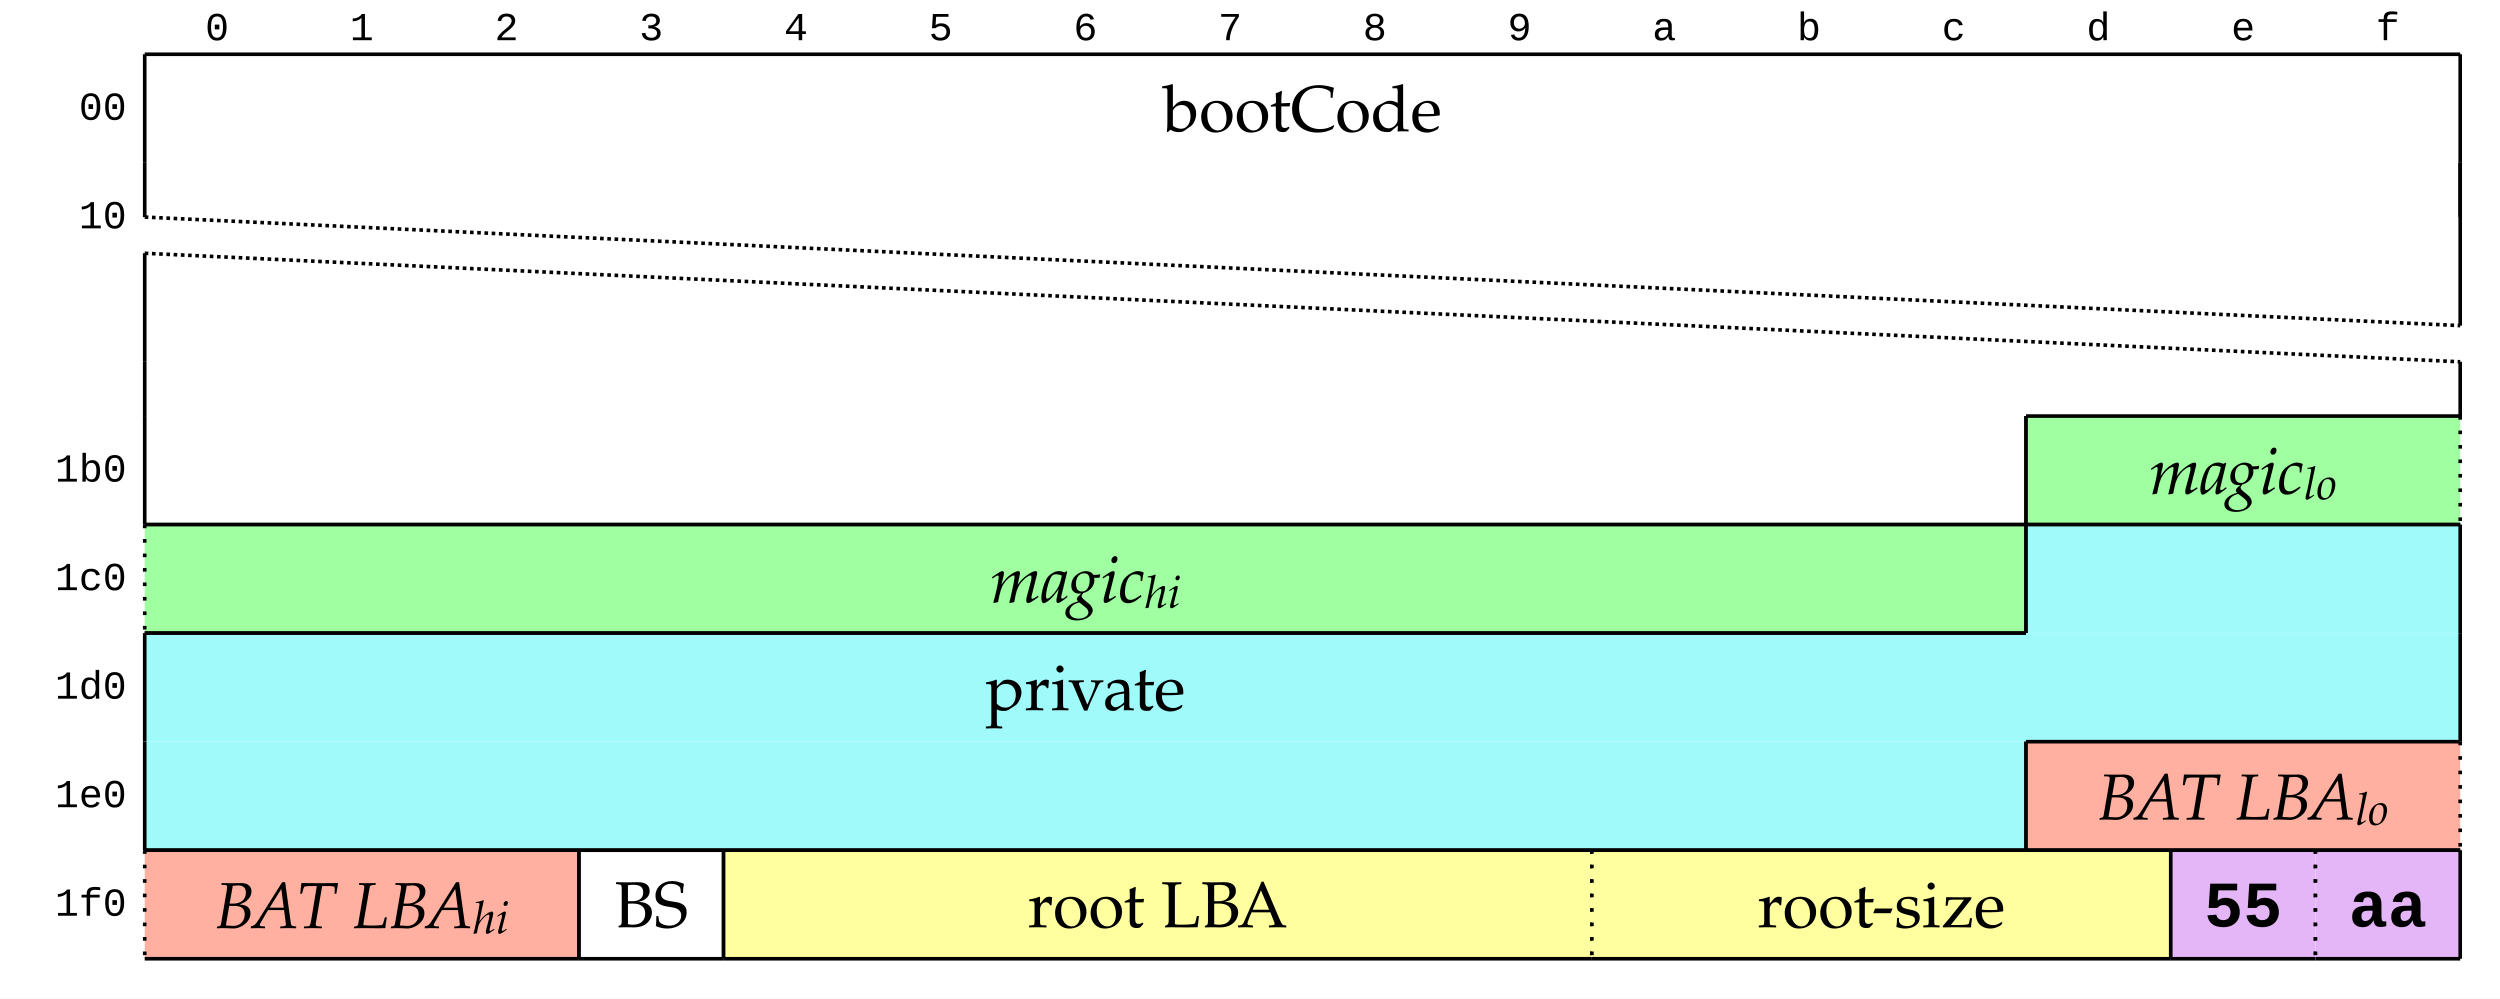
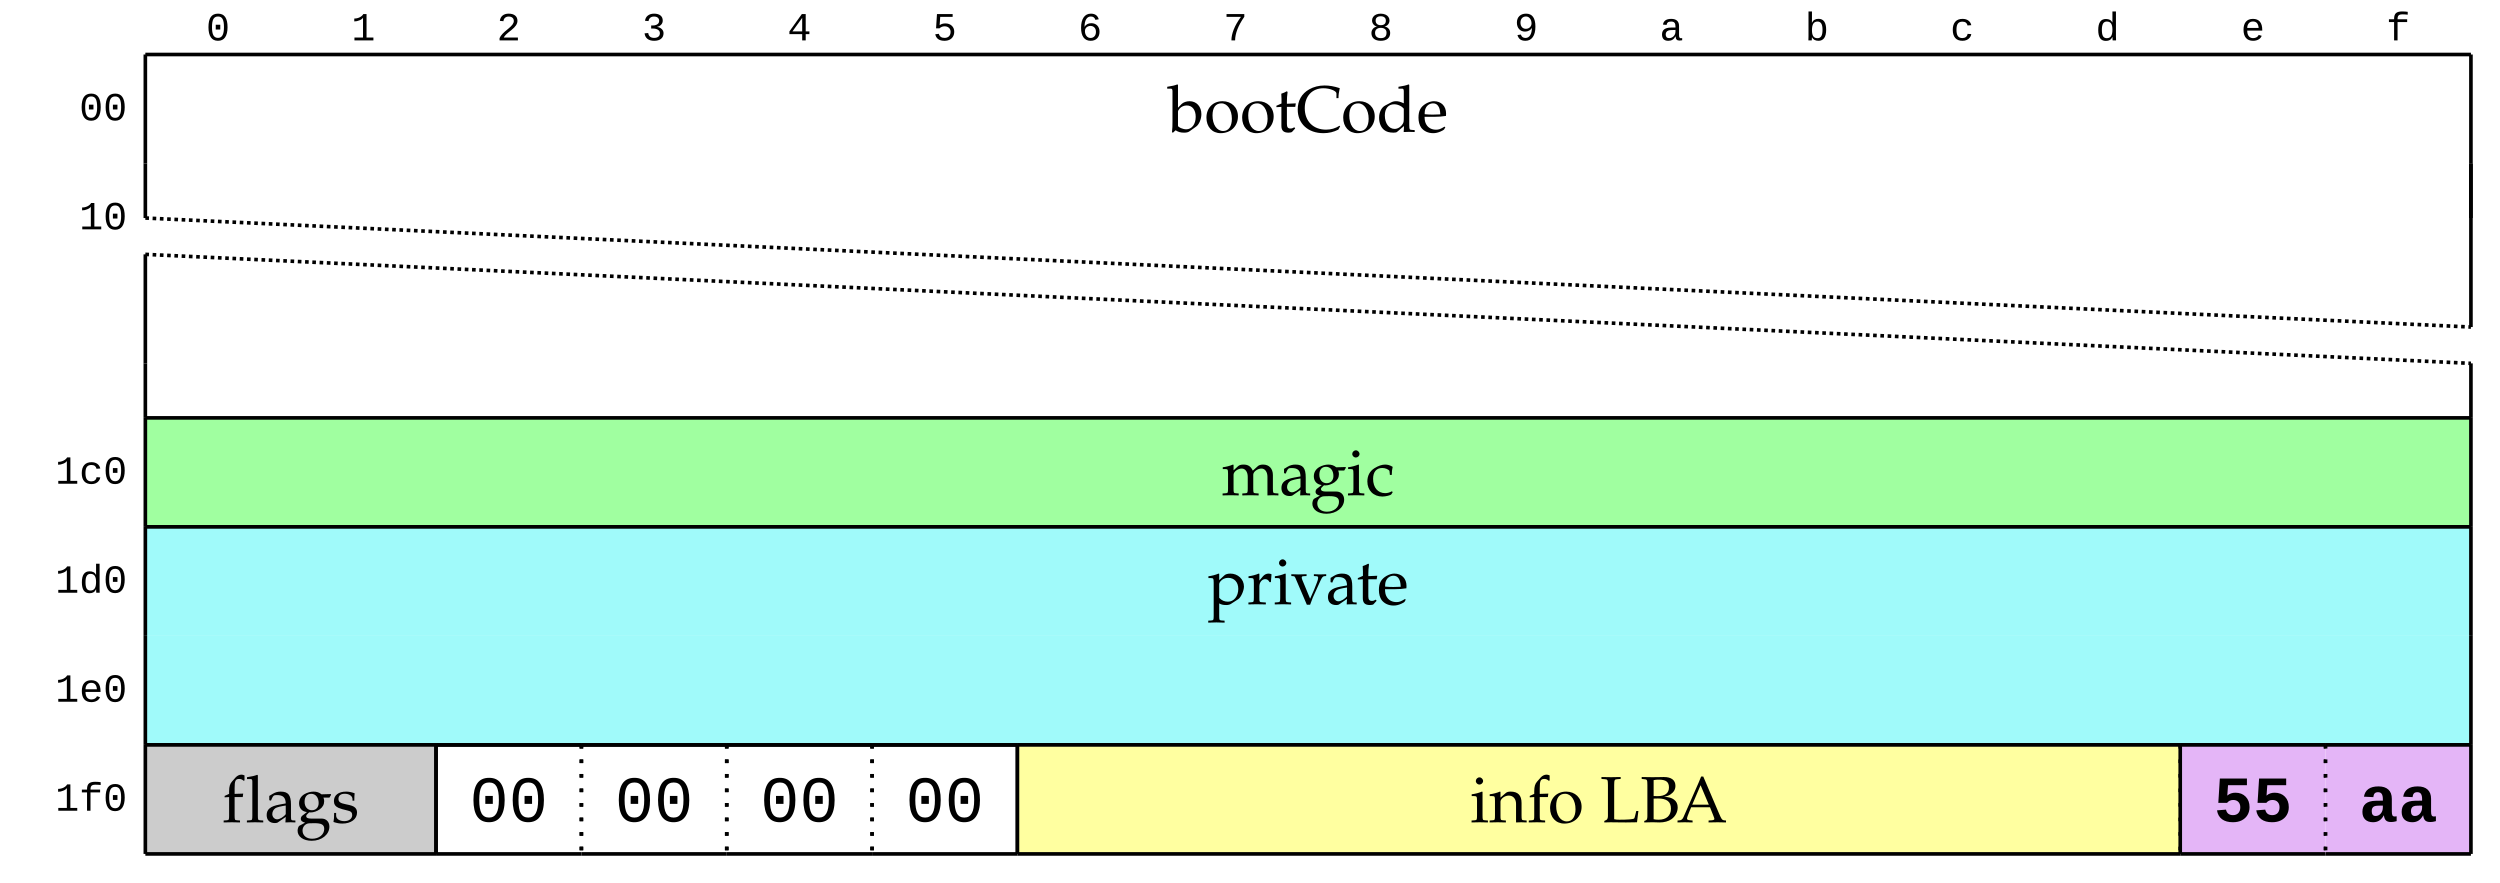
- <svg xmlns="http://www.w3.org/2000/svg" version="1.0" width="691" height="276" viewBox="0 0 691 276">
+ <svg xmlns="http://www.w3.org/2000/svg" version="1.0" style="background-color: white" width="688" height="243" viewBox="0 0 688 243">
  <rect width="100%" height="100%" fill="white" />
  <text x="60" y="8" font-family="Courier New, monospace" font-size="11" dominant-baseline="middle" text-anchor="middle">0</text>
  <text x="100" y="8" font-family="Courier New, monospace" font-size="11" dominant-baseline="middle" text-anchor="middle">1</text>
  <text x="140" y="8" font-family="Courier New, monospace" font-size="11" dominant-baseline="middle" text-anchor="middle">2</text>
  <text x="180" y="8" font-family="Courier New, monospace" font-size="11" dominant-baseline="middle" text-anchor="middle">3</text>
  <text x="220" y="8" font-family="Courier New, monospace" font-size="11" dominant-baseline="middle" text-anchor="middle">4</text>
  <text x="260" y="8" font-family="Courier New, monospace" font-size="11" dominant-baseline="middle" text-anchor="middle">5</text>
  <text x="300" y="8" font-family="Courier New, monospace" font-size="11" dominant-baseline="middle" text-anchor="middle">6</text>
  <text x="340" y="8" font-family="Courier New, monospace" font-size="11" dominant-baseline="middle" text-anchor="middle">7</text>
  <text x="380" y="8" font-family="Courier New, monospace" font-size="11" dominant-baseline="middle" text-anchor="middle">8</text>
  <text x="420" y="8" font-family="Courier New, monospace" font-size="11" dominant-baseline="middle" text-anchor="middle">9</text>
  <text x="460" y="8" font-family="Courier New, monospace" font-size="11" dominant-baseline="middle" text-anchor="middle">a</text>
  <text x="500" y="8" font-family="Courier New, monospace" font-size="11" dominant-baseline="middle" text-anchor="middle">b</text>
  <text x="540" y="8" font-family="Courier New, monospace" font-size="11" dominant-baseline="middle" text-anchor="middle">c</text>
  <text x="580" y="8" font-family="Courier New, monospace" font-size="11" dominant-baseline="middle" text-anchor="middle">d</text>
  <text x="620" y="8" font-family="Courier New, monospace" font-size="11" dominant-baseline="middle" text-anchor="middle">e</text>
  <text x="660" y="8" font-family="Courier New, monospace" font-size="11" dominant-baseline="middle" text-anchor="middle">f</text>
  <line x1="40" y1="15" x2="680" y2="15" stroke="#000000" stroke-width="1" />
  <line x1="680" y1="15" x2="680" y2="45" stroke="#000000" stroke-width="1" />
  <line x1="40" y1="15" x2="40" y2="45" stroke="#000000" stroke-width="1" />
  <text font-size="18" font-family="Palatino, Georgia, Times New Roman, serif" x="360" y="31" text-anchor="middle" dominant-baseline="middle">bootCode</text>
  <text font-size="11" font-family="Courier New, monospace" font-style="normal" dominant-baseline="middle" x="35" y="30" text-anchor="end">00</text>
  <text font-size="11" font-family="Courier New, monospace" font-style="normal" dominant-baseline="middle" x="35" y="60" text-anchor="end">10</text>
  <line x1="40" y1="45" x2="40" y2="60" stroke="#000000" stroke-width="1" />
  <line x1="680" y1="45" x2="680" y2="60" stroke="#000000" stroke-width="1" />
  <line stroke-dasharray="1,1" x1="40" y1="60" x2="680" y2="90" stroke="#000000" stroke-width="1" />
  <line x1="680" y1="45" x2="680" y2="90" stroke="#000000" stroke-width="1" />
  <line stroke-dasharray="1,1" x1="40" y1="70" x2="680" y2="100" stroke="#000000" stroke-width="1" />
  <line x1="40" y1="70" x2="40" y2="100" stroke="#000000" stroke-width="1" />
  <line x1="40" y1="100" x2="40" y2="115" stroke="#000000" stroke-width="1" />
  <line x1="680" y1="100" x2="680" y2="115" stroke="#000000" stroke-width="1" />
  <text font-size="18" font-family="Palatino, Georgia, Times New Roman, serif" x="35" y="130" text-anchor="end" />
-   <line x1="40" y1="145" x2="560" y2="145" stroke="#000000" stroke-width="1" />
-   <line x1="560" y1="115" x2="560" y2="145" stroke="#000000" stroke-width="1" />
+   <rect x="40" y="115" height="30" width="640" fill="#a0ffa0" />
+   <line x1="40" y1="115" x2="680" y2="115" stroke="#000000" stroke-width="1" />
+   <line x1="40" y1="145" x2="680" y2="145" stroke="#000000" stroke-width="1" />
+   <line x1="680" y1="115" x2="680" y2="145" stroke="#000000" stroke-width="1" />
  <line x1="40" y1="115" x2="40" y2="145" stroke="#000000" stroke-width="1" />
-   <rect x="560" y="115" height="30" width="120" fill="#a0ffa0" />
-   <line x1="560" y1="115" x2="680" y2="115" stroke="#000000" stroke-width="1" />
-   <line x1="560" y1="145" x2="680" y2="145" stroke="#000000" stroke-width="1" />
-   <line stroke-dasharray="1,3" x1="680" y1="115" x2="680" y2="145" stroke="#000000" stroke-width="1" />
-   <line x1="560" y1="115" x2="560" y2="145" stroke="#000000" stroke-width="1" />
-   <text font-size="18" font-family="Palatino, Georgia, Times New Roman, serif" font-style="italic" x="620" y="131" text-anchor="middle" dominant-baseline="middle">magic<tspan font-size="70%" dy="0.5ex" dominant-baseline="middle">lo</tspan>
-   </text>
-   <text font-size="11" font-family="Courier New, monospace" font-style="normal" dominant-baseline="middle" x="35" y="130" text-anchor="end">1b0</text>
-   <text font-size="11" font-family="Courier New, monospace" font-style="normal" dominant-baseline="middle" x="35" y="160" text-anchor="end">1c0</text>
-   <rect x="40" y="145" height="30" width="520" fill="#a0ffa0" />
-   <line x1="40" y1="145" x2="560" y2="145" stroke="#000000" stroke-width="1" />
-   <line x1="40" y1="175" x2="560" y2="175" stroke="#000000" stroke-width="1" />
-   <line x1="560" y1="145" x2="560" y2="175" stroke="#000000" stroke-width="1" />
-   <line stroke-dasharray="1,3" x1="40" y1="145" x2="40" y2="175" stroke="#000000" stroke-width="1" />
-   <text font-size="18" font-family="Palatino, Georgia, Times New Roman, serif" font-style="italic" x="300" y="161" text-anchor="middle" dominant-baseline="middle">magic<tspan font-size="70%" dy="0.5ex" dominant-baseline="middle">hi</tspan>
-   </text>
-   <rect x="560" y="145" height="30" width="120" fill="#a0fafa" />
-   <line x1="560" y1="145" x2="680" y2="145" stroke="#000000" stroke-width="1" />
+   <text font-size="18" font-family="Palatino, Georgia, Times New Roman, serif" x="360" y="131" text-anchor="middle" dominant-baseline="middle">magic</text>
+   <text font-size="11" font-family="Courier New, monospace" font-style="normal" dominant-baseline="middle" x="35" y="130" text-anchor="end">1c0</text>
+   <text font-size="11" font-family="Courier New, monospace" font-style="normal" dominant-baseline="middle" x="35" y="160" text-anchor="end">1d0</text>
+   <rect x="40" y="145" height="30" width="640" fill="#a0fafa" />
+   <line x1="40" y1="145" x2="680" y2="145" stroke="#000000" stroke-width="1" />
  <line x1="680" y1="145" x2="680" y2="175" stroke="#000000" stroke-width="1" />
-   <line x1="560" y1="145" x2="560" y2="175" stroke="#000000" stroke-width="1" />
-   <text font-size="11" font-family="Courier New, monospace" font-style="normal" dominant-baseline="middle" x="35" y="190" text-anchor="end">1d0</text>
-   <rect x="40" y="175" height="30" width="520" fill="#a0fafa" />
-   <line x1="40" y1="175" x2="560" y2="175" stroke="#000000" stroke-width="1" />
+   <line x1="40" y1="145" x2="40" y2="175" stroke="#000000" stroke-width="1" />
+   <text font-size="18" font-family="Palatino, Georgia, Times New Roman, serif" x="360" y="161" text-anchor="middle" dominant-baseline="middle">private</text>
+   <text font-size="11" font-family="Courier New, monospace" font-style="normal" dominant-baseline="middle" x="35" y="190" text-anchor="end">1e0</text>
+   <rect x="40" y="175" height="30" width="640" fill="#a0fafa" />
+   <line x1="40" y1="205" x2="680" y2="205" stroke="#000000" stroke-width="1" />
+   <line x1="680" y1="175" x2="680" y2="205" stroke="#000000" stroke-width="1" />
  <line x1="40" y1="175" x2="40" y2="205" stroke="#000000" stroke-width="1" />
-   <text font-size="18" font-family="Palatino, Georgia, Times New Roman, serif" x="300" y="191" text-anchor="middle" dominant-baseline="middle">private</text>
-   <rect x="560" y="175" height="30" width="120" fill="#a0fafa" />
-   <line x1="680" y1="175" x2="680" y2="205" stroke="#000000" stroke-width="1" />
-   <text font-size="11" font-family="Courier New, monospace" font-style="normal" dominant-baseline="middle" x="35" y="220" text-anchor="end">1e0</text>
-   <rect x="40" y="205" height="30" width="520" fill="#a0fafa" />
-   <line x1="40" y1="235" x2="560" y2="235" stroke="#000000" stroke-width="1" />
-   <line x1="560" y1="205" x2="560" y2="235" stroke="#000000" stroke-width="1" />
+   <text font-size="11" font-family="Courier New, monospace" font-style="normal" dominant-baseline="middle" x="35" y="220" text-anchor="end">1f0</text>
+   <rect x="40" y="205" height="30" width="80" fill="#cccccc" />
+   <line x1="40" y1="205" x2="120" y2="205" stroke="#000000" stroke-width="1" />
+   <line x1="40" y1="235" x2="120" y2="235" stroke="#000000" stroke-width="1" />
+   <line x1="120" y1="205" x2="120" y2="235" stroke="#000000" stroke-width="1" />
  <line x1="40" y1="205" x2="40" y2="235" stroke="#000000" stroke-width="1" />
-   <rect x="560" y="205" height="30" width="120" fill="#ffb0a0" />
-   <line x1="560" y1="205" x2="680" y2="205" stroke="#000000" stroke-width="1" />
-   <line x1="560" y1="235" x2="680" y2="235" stroke="#000000" stroke-width="1" />
-   <line stroke-dasharray="1,3" x1="680" y1="205" x2="680" y2="235" stroke="#000000" stroke-width="1" />
-   <line x1="560" y1="205" x2="560" y2="235" stroke="#000000" stroke-width="1" />
-   <text font-size="18" font-family="Palatino, Georgia, Times New Roman, serif" font-style="italic" x="620" y="221" text-anchor="middle" dominant-baseline="middle">BAT LBA<tspan font-size="70%" dy="0.5ex" dominant-baseline="middle">lo</tspan>
-   </text>
-   <text font-size="11" font-family="Courier New, monospace" font-style="normal" dominant-baseline="middle" x="35" y="250" text-anchor="end">1f0</text>
-   <rect x="40" y="235" height="30" width="120" fill="#ffb0a0" />
-   <line x1="40" y1="235" x2="160" y2="235" stroke="#000000" stroke-width="1" />
-   <line x1="40" y1="265" x2="160" y2="265" stroke="#000000" stroke-width="1" />
-   <line x1="160" y1="235" x2="160" y2="265" stroke="#000000" stroke-width="1" />
-   <line stroke-dasharray="1,3" x1="40" y1="235" x2="40" y2="265" stroke="#000000" stroke-width="1" />
-   <text font-size="18" font-family="Palatino, Georgia, Times New Roman, serif" font-style="italic" x="100" y="251" text-anchor="middle" dominant-baseline="middle">BAT LBA<tspan font-size="70%" dy="0.5ex" dominant-baseline="middle">hi</tspan>
-   </text>
+   <text font-size="18" font-family="Palatino, Georgia, Times New Roman, serif" x="80" y="221" text-anchor="middle" dominant-baseline="middle">flags</text>
+   <line x1="120" y1="205" x2="160" y2="205" stroke="#000000" stroke-width="1" />
+   <line x1="120" y1="235" x2="160" y2="235" stroke="#000000" stroke-width="1" />
+   <line stroke-dasharray="1,3" x1="160" y1="205" x2="160" y2="235" stroke="#000000" stroke-width="1" />
+   <line x1="120" y1="205" x2="120" y2="235" stroke="#000000" stroke-width="1" />
+   <text font-size="18" font-family="Courier New, monospace" x="140" y="221" text-anchor="middle" dominant-baseline="middle">00</text>
+   <line x1="160" y1="205" x2="200" y2="205" stroke="#000000" stroke-width="1" />
  <line x1="160" y1="235" x2="200" y2="235" stroke="#000000" stroke-width="1" />
-   <line x1="160" y1="265" x2="200" y2="265" stroke="#000000" stroke-width="1" />
-   <line x1="200" y1="235" x2="200" y2="265" stroke="#000000" stroke-width="1" />
-   <line x1="160" y1="235" x2="160" y2="265" stroke="#000000" stroke-width="1" />
-   <text font-size="18" font-family="Palatino, Georgia, Times New Roman, serif" x="180" y="251" text-anchor="middle" dominant-baseline="middle">BS</text>
-   <rect x="200" y="235" height="30" width="240" fill="#ffffa0" />
-   <line x1="200" y1="235" x2="440" y2="235" stroke="#000000" stroke-width="1" />
-   <line x1="200" y1="265" x2="440" y2="265" stroke="#000000" stroke-width="1" />
-   <line stroke-dasharray="1,3" x1="440" y1="235" x2="440" y2="265" stroke="#000000" stroke-width="1" />
-   <line x1="200" y1="235" x2="200" y2="265" stroke="#000000" stroke-width="1" />
-   <text font-size="18" font-family="Palatino, Georgia, Times New Roman, serif" x="320" y="251" text-anchor="middle" dominant-baseline="middle">root LBA</text>
-   <rect x="440" y="235" height="30" width="160" fill="#ffffa0" />
-   <line x1="440" y1="235" x2="600" y2="235" stroke="#000000" stroke-width="1" />
-   <line x1="440" y1="265" x2="600" y2="265" stroke="#000000" stroke-width="1" />
-   <line x1="600" y1="235" x2="600" y2="265" stroke="#000000" stroke-width="1" />
-   <line stroke-dasharray="1,3" x1="440" y1="235" x2="440" y2="265" stroke="#000000" stroke-width="1" />
-   <text font-size="18" font-family="Palatino, Georgia, Times New Roman, serif" x="520" y="251" text-anchor="middle" dominant-baseline="middle">root-size</text>
-   <rect x="600" y="235" height="30" width="40" fill="#e4b5f7" />
+   <line stroke-dasharray="1,3" x1="200" y1="205" x2="200" y2="235" stroke="#000000" stroke-width="1" />
+   <line stroke-dasharray="1,3" x1="160" y1="205" x2="160" y2="235" stroke="#000000" stroke-width="1" />
+   <text font-size="18" font-family="Courier New, monospace" x="180" y="221" text-anchor="middle" dominant-baseline="middle">00</text>
+   <line x1="200" y1="205" x2="240" y2="205" stroke="#000000" stroke-width="1" />
+   <line x1="200" y1="235" x2="240" y2="235" stroke="#000000" stroke-width="1" />
+   <line stroke-dasharray="1,3" x1="240" y1="205" x2="240" y2="235" stroke="#000000" stroke-width="1" />
+   <line stroke-dasharray="1,3" x1="200" y1="205" x2="200" y2="235" stroke="#000000" stroke-width="1" />
+   <text font-size="18" font-family="Courier New, monospace" x="220" y="221" text-anchor="middle" dominant-baseline="middle">00</text>
+   <line x1="240" y1="205" x2="280" y2="205" stroke="#000000" stroke-width="1" />
+   <line x1="240" y1="235" x2="280" y2="235" stroke="#000000" stroke-width="1" />
+   <line x1="280" y1="205" x2="280" y2="235" stroke="#000000" stroke-width="1" />
+   <line stroke-dasharray="1,3" x1="240" y1="205" x2="240" y2="235" stroke="#000000" stroke-width="1" />
+   <text font-size="18" font-family="Courier New, monospace" x="260" y="221" text-anchor="middle" dominant-baseline="middle">00</text>
+   <rect x="280" y="205" height="30" width="320" fill="#ffffa0" />
+   <line x1="280" y1="205" x2="600" y2="205" stroke="#000000" stroke-width="1" />
+   <line x1="280" y1="235" x2="600" y2="235" stroke="#000000" stroke-width="1" />
+   <line stroke-dasharray="1,3" x1="600" y1="205" x2="600" y2="235" stroke="#000000" stroke-width="1" />
+   <line x1="280" y1="205" x2="280" y2="235" stroke="#000000" stroke-width="1" />
+   <text font-size="18" font-family="Palatino, Georgia, Times New Roman, serif" x="440" y="221" text-anchor="middle" dominant-baseline="middle">info LBA</text>
+   <rect x="600" y="205" height="30" width="40" fill="#e4b5f7" />
+   <line x1="600" y1="205" x2="640" y2="205" stroke="#000000" stroke-width="1" />
  <line x1="600" y1="235" x2="640" y2="235" stroke="#000000" stroke-width="1" />
-   <line x1="600" y1="265" x2="640" y2="265" stroke="#000000" stroke-width="1" />
-   <line stroke-dasharray="1,3" x1="640" y1="235" x2="640" y2="265" stroke="#000000" stroke-width="1" />
-   <line x1="600" y1="235" x2="600" y2="265" stroke="#000000" stroke-width="1" />
-   <text font-size="18" font-family="Courier New, monospace" font-weight="bold" x="620" y="251" text-anchor="middle" dominant-baseline="middle">55</text>
-   <rect x="640" y="235" height="30" width="40" fill="#e4b5f7" />
+   <line stroke-dasharray="1,3" x1="640" y1="205" x2="640" y2="235" stroke="#000000" stroke-width="1" />
+   <line x1="600" y1="205" x2="600" y2="235" stroke="#000000" stroke-width="1" />
+   <text font-size="18" font-family="Courier New, monospace" font-weight="bold" x="620" y="221" text-anchor="middle" dominant-baseline="middle">55</text>
+   <rect x="640" y="205" height="30" width="40" fill="#e4b5f7" />
+   <line x1="640" y1="205" x2="680" y2="205" stroke="#000000" stroke-width="1" />
  <line x1="640" y1="235" x2="680" y2="235" stroke="#000000" stroke-width="1" />
-   <line x1="640" y1="265" x2="680" y2="265" stroke="#000000" stroke-width="1" />
-   <line x1="680" y1="235" x2="680" y2="265" stroke="#000000" stroke-width="1" />
-   <line stroke-dasharray="1,3" x1="640" y1="235" x2="640" y2="265" stroke="#000000" stroke-width="1" />
-   <text font-size="18" font-family="Courier New, monospace" font-weight="bold" x="660" y="251" text-anchor="middle" dominant-baseline="middle">aa</text>
+   <line x1="680" y1="205" x2="680" y2="235" stroke="#000000" stroke-width="1" />
+   <line stroke-dasharray="1,3" x1="640" y1="205" x2="640" y2="235" stroke="#000000" stroke-width="1" />
+   <text font-size="18" font-family="Courier New, monospace" font-weight="bold" x="660" y="221" text-anchor="middle" dominant-baseline="middle">aa</text>
</svg>
